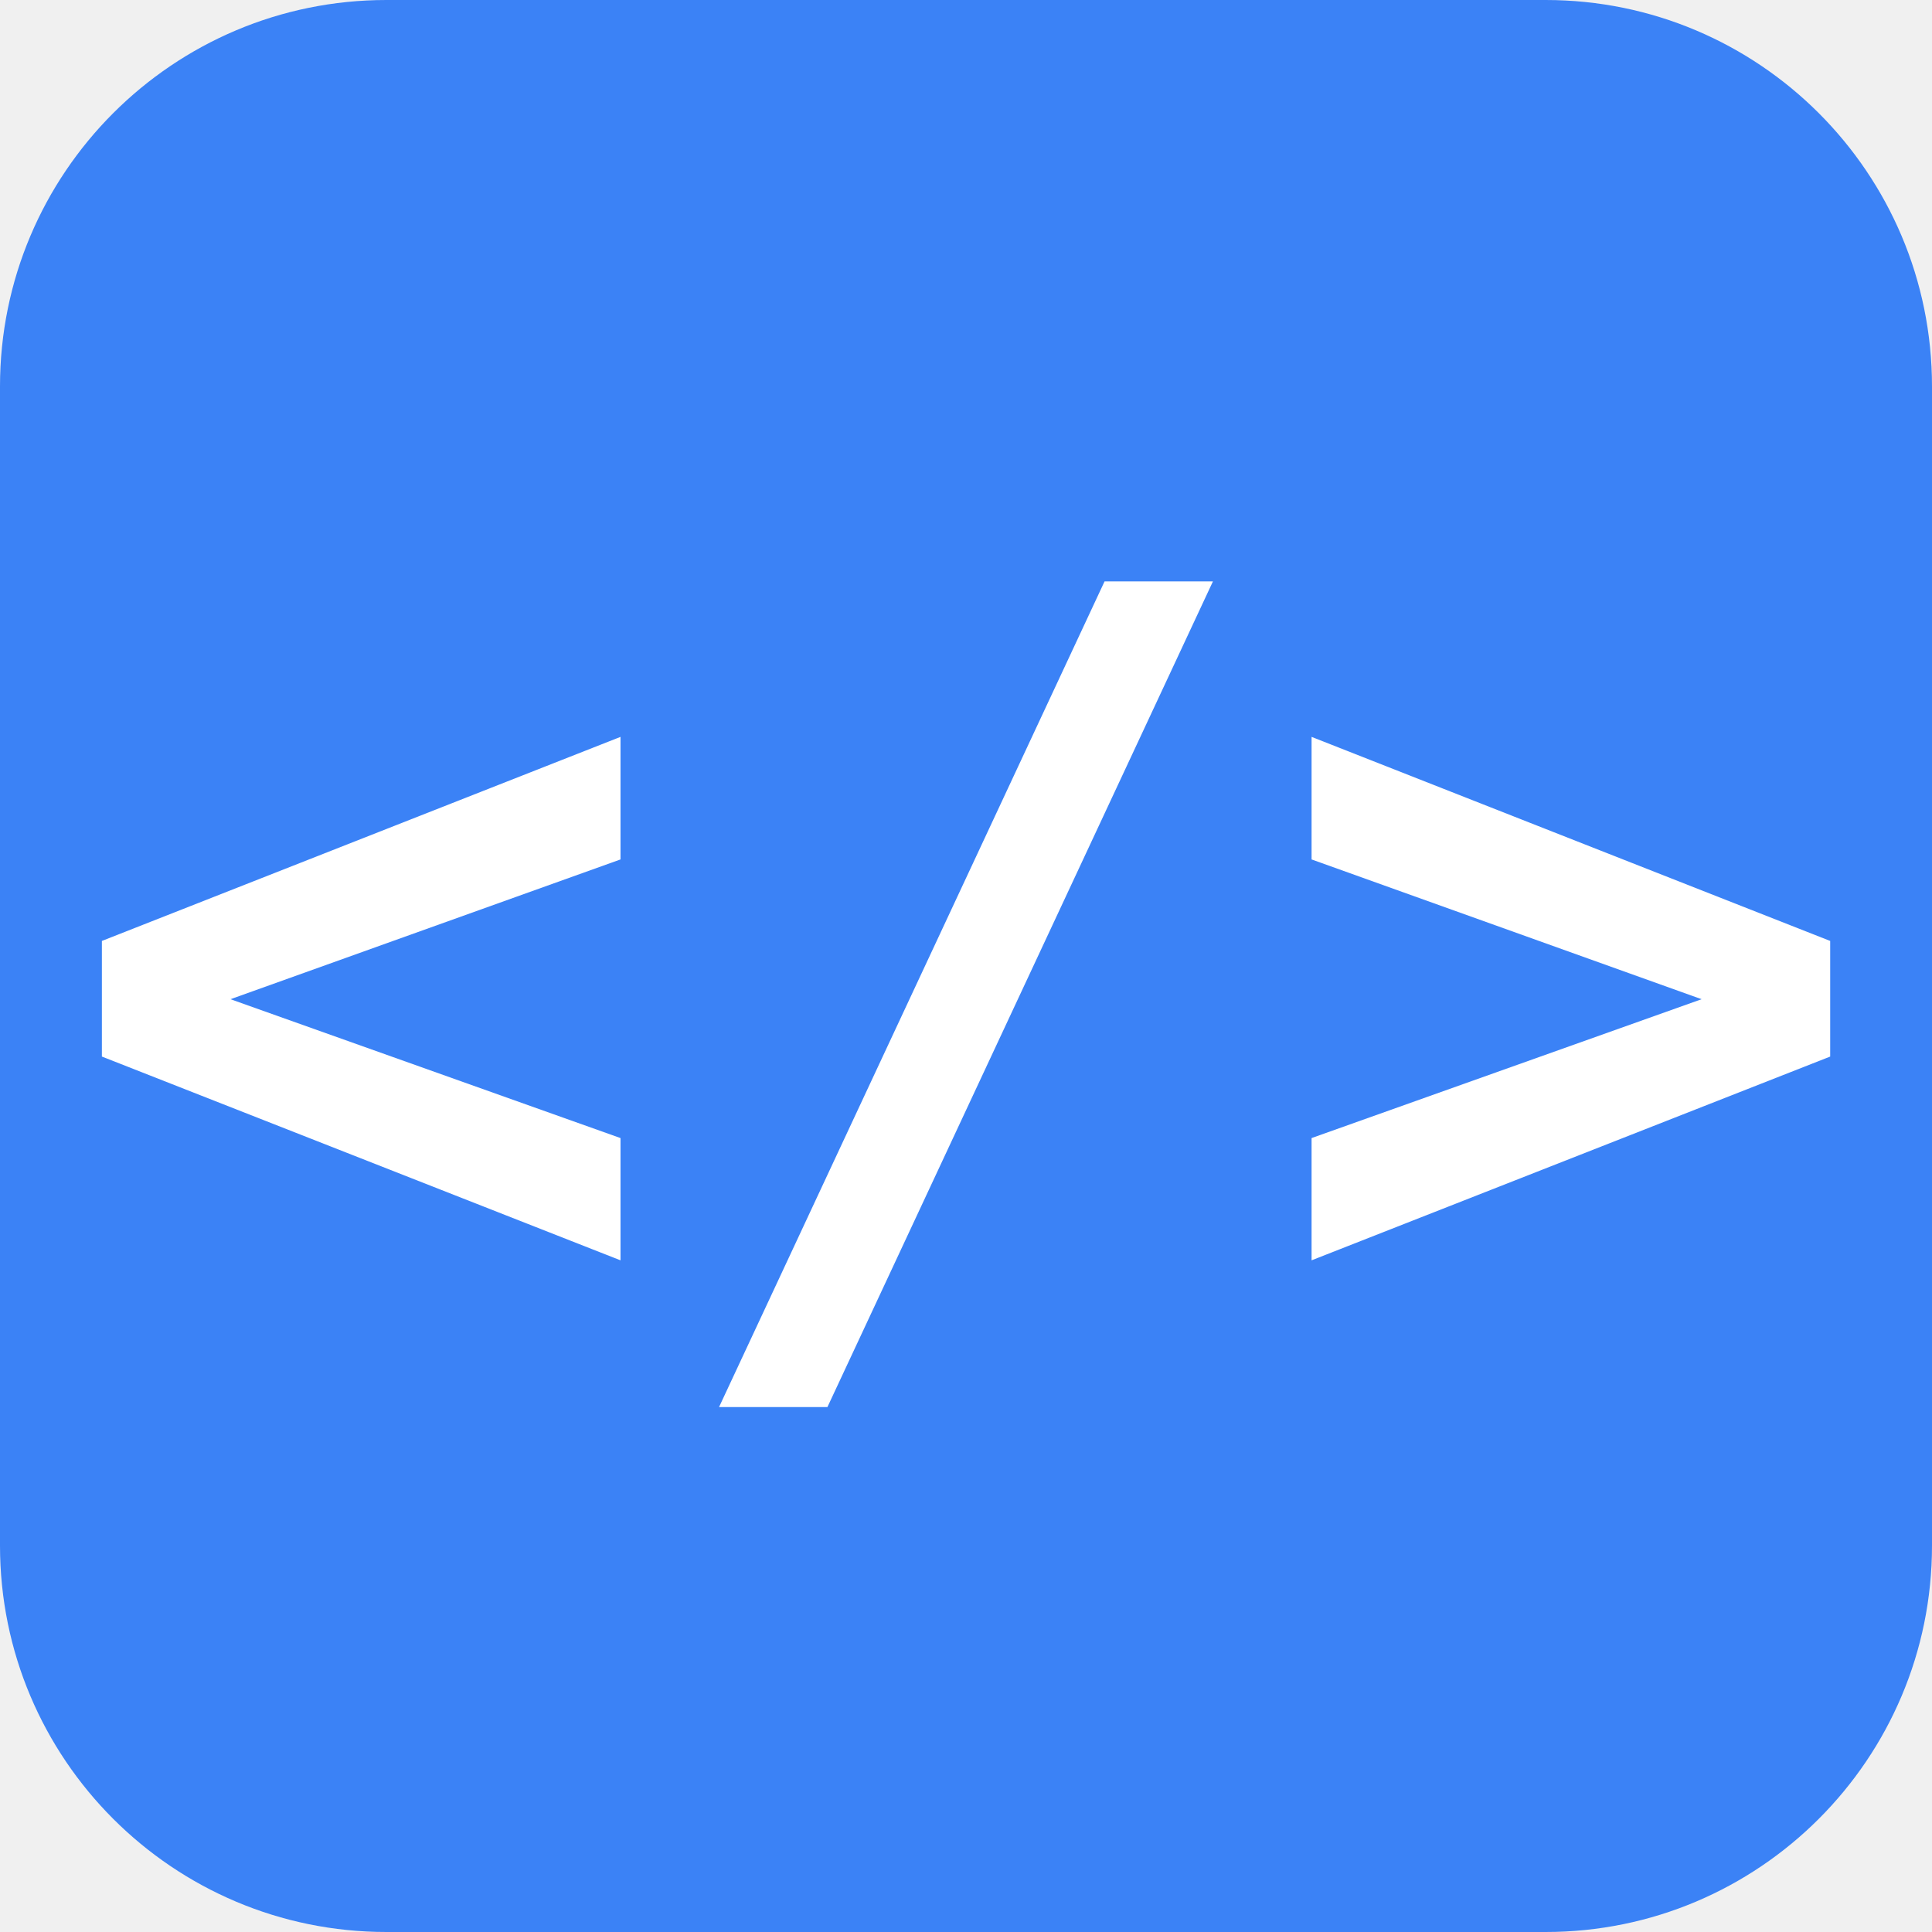
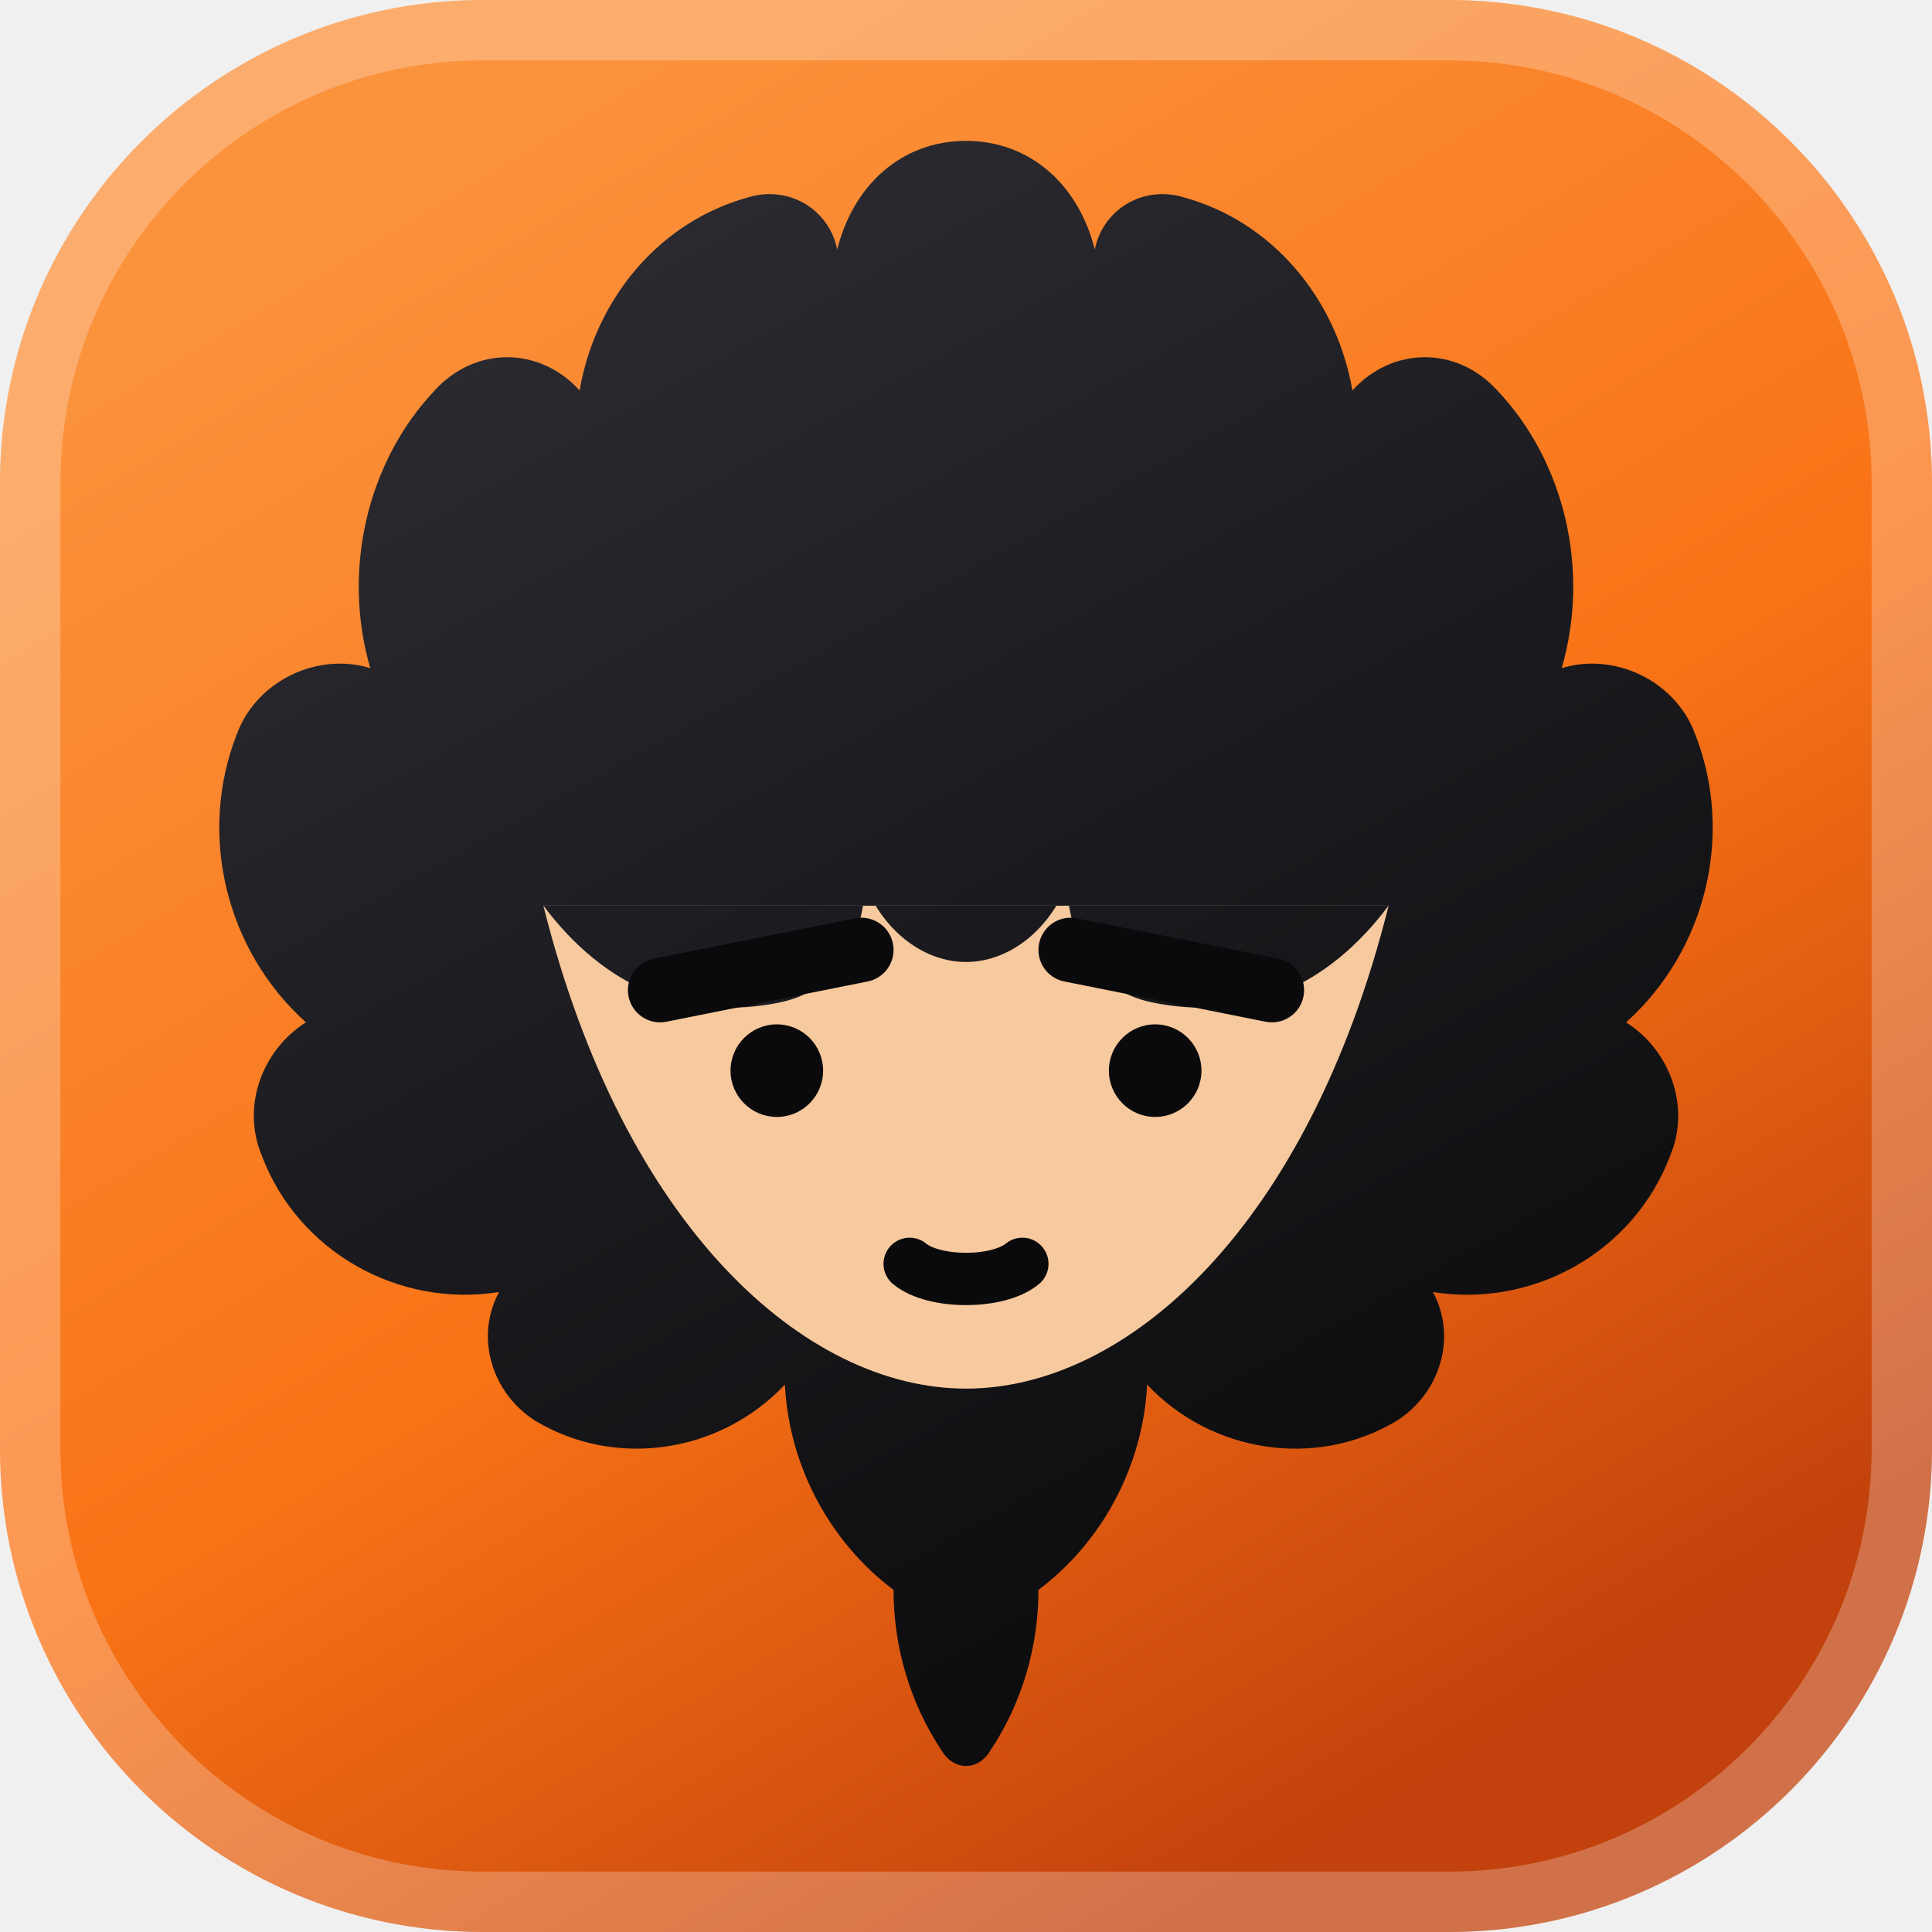
- <svg xmlns="http://www.w3.org/2000/svg" viewBox="0 0 100 100">
-   <rect width="100" height="100" rx="20" fill="#3b82f6" />
-   <text x="50" y="68" font-family="monospace" font-size="52" font-weight="bold" fill="white" text-anchor="middle">&lt;/&gt;</text>
+ <svg xmlns="http://www.w3.org/2000/svg" viewBox="0 0 48 48" fill="none">
+   <defs>
+     <linearGradient id="g" x1="12" y1="4" x2="36" y2="44" gradientUnits="userSpaceOnUse">
+       <stop offset="0" stop-color="#fb923c" />
+       <stop offset="0.55" stop-color="#f97316" />
+       <stop offset="1" stop-color="#c2410c" />
+     </linearGradient>
+     <linearGradient id="h" x1="14" y1="6" x2="34" y2="42" gradientUnits="userSpaceOnUse">
+       <stop offset="0" stop-color="#2a2a30" />
+       <stop offset="1" stop-color="#0a0a0c" />
+     </linearGradient>
+   </defs>
+   <rect width="48" height="48" rx="12" fill="url(#g)" />
+   <rect x="0.75" y="0.75" width="46.5" height="46.5" rx="11.25" stroke="rgba(255,255,255,0.25)" stroke-width="1.5" />
+   <path d="M24 3.5 C25.6 3.5 26.8 4.6 27.2 6.2 C27.4 5.2 28.4 4.6 29.4 4.9 C31.6 5.5 33.2 7.4 33.6 9.7 C34.6 8.6 36.2 8.6 37.2 9.7 C38.9 11.5 39.5 14.2 38.8 16.6 C40.1 16.2 41.6 16.9 42.1 18.2 C43.1 20.7 42.4 23.6 40.4 25.4 C41.5 26.1 42 27.5 41.5 28.7 C40.6 31.1 38.1 32.5 35.6 32.1 C36.2 33.2 35.8 34.6 34.7 35.3 C32.7 36.5 30.1 36.1 28.5 34.4 C28.4 36.4 27.4 38.3 25.8 39.5 C25.8 40.9 25.4 42.3 24.6 43.5 C24.3 44 23.7 44 23.4 43.5 C22.6 42.3 22.2 40.9 22.2 39.5 C20.6 38.3 19.6 36.4 19.5 34.4 C17.9 36.1 15.3 36.5 13.3 35.3 C12.2 34.6 11.8 33.2 12.4 32.1 C9.9 32.5 7.4 31.1 6.5 28.7 C6 27.5 6.5 26.1 7.6 25.4 C5.6 23.6 4.9 20.7 5.9 18.2 C6.4 16.9 7.9 16.2 9.2 16.6 C8.5 14.2 9.1 11.5 10.8 9.7 C11.8 8.6 13.4 8.6 14.4 9.7 C14.8 7.4 16.4 5.5 18.6 4.9 C19.6 4.6 20.6 5.2 20.8 6.2 C21.2 4.6 22.4 3.5 24 3.5 Z" fill="url(#h)" />
+   <path d="M13.5 22.5 C15.5 30.5 20 34.5 24 34.5 C28 34.5 32.5 30.5 34.5 22.5 Z" fill="#f7c99e" />
+   <path d="M13.5 22.5 C15 24.5 17 25.4 19.4 24.9 C20.8 24.6 21.4 23.4 21.5 22 C22 23.2 23 23.9 24 23.9 C25 23.9 26 23.2 26.5 22 C26.6 23.4 27.2 24.6 28.6 24.9 C31 25.4 33 24.5 34.5 22.5 Z" fill="url(#h)" />
+   <path d="M16.4 24.6 L21.4 23.6" stroke="#0a0a0c" stroke-width="1.6" stroke-linecap="round" />
+   <path d="M31.6 24.6 L26.6 23.6" stroke="#0a0a0c" stroke-width="1.6" stroke-linecap="round" />
+   <circle cx="19.3" cy="26.6" r="1.15" fill="#0a0a0c" />
+   <circle cx="28.7" cy="26.6" r="1.15" fill="#0a0a0c" />
+   <path d="M22.6 31.4 C23.2 31.9 24.8 31.9 25.4 31.4" stroke="#0a0a0c" stroke-width="1.3" stroke-linecap="round" fill="none" />
</svg>
